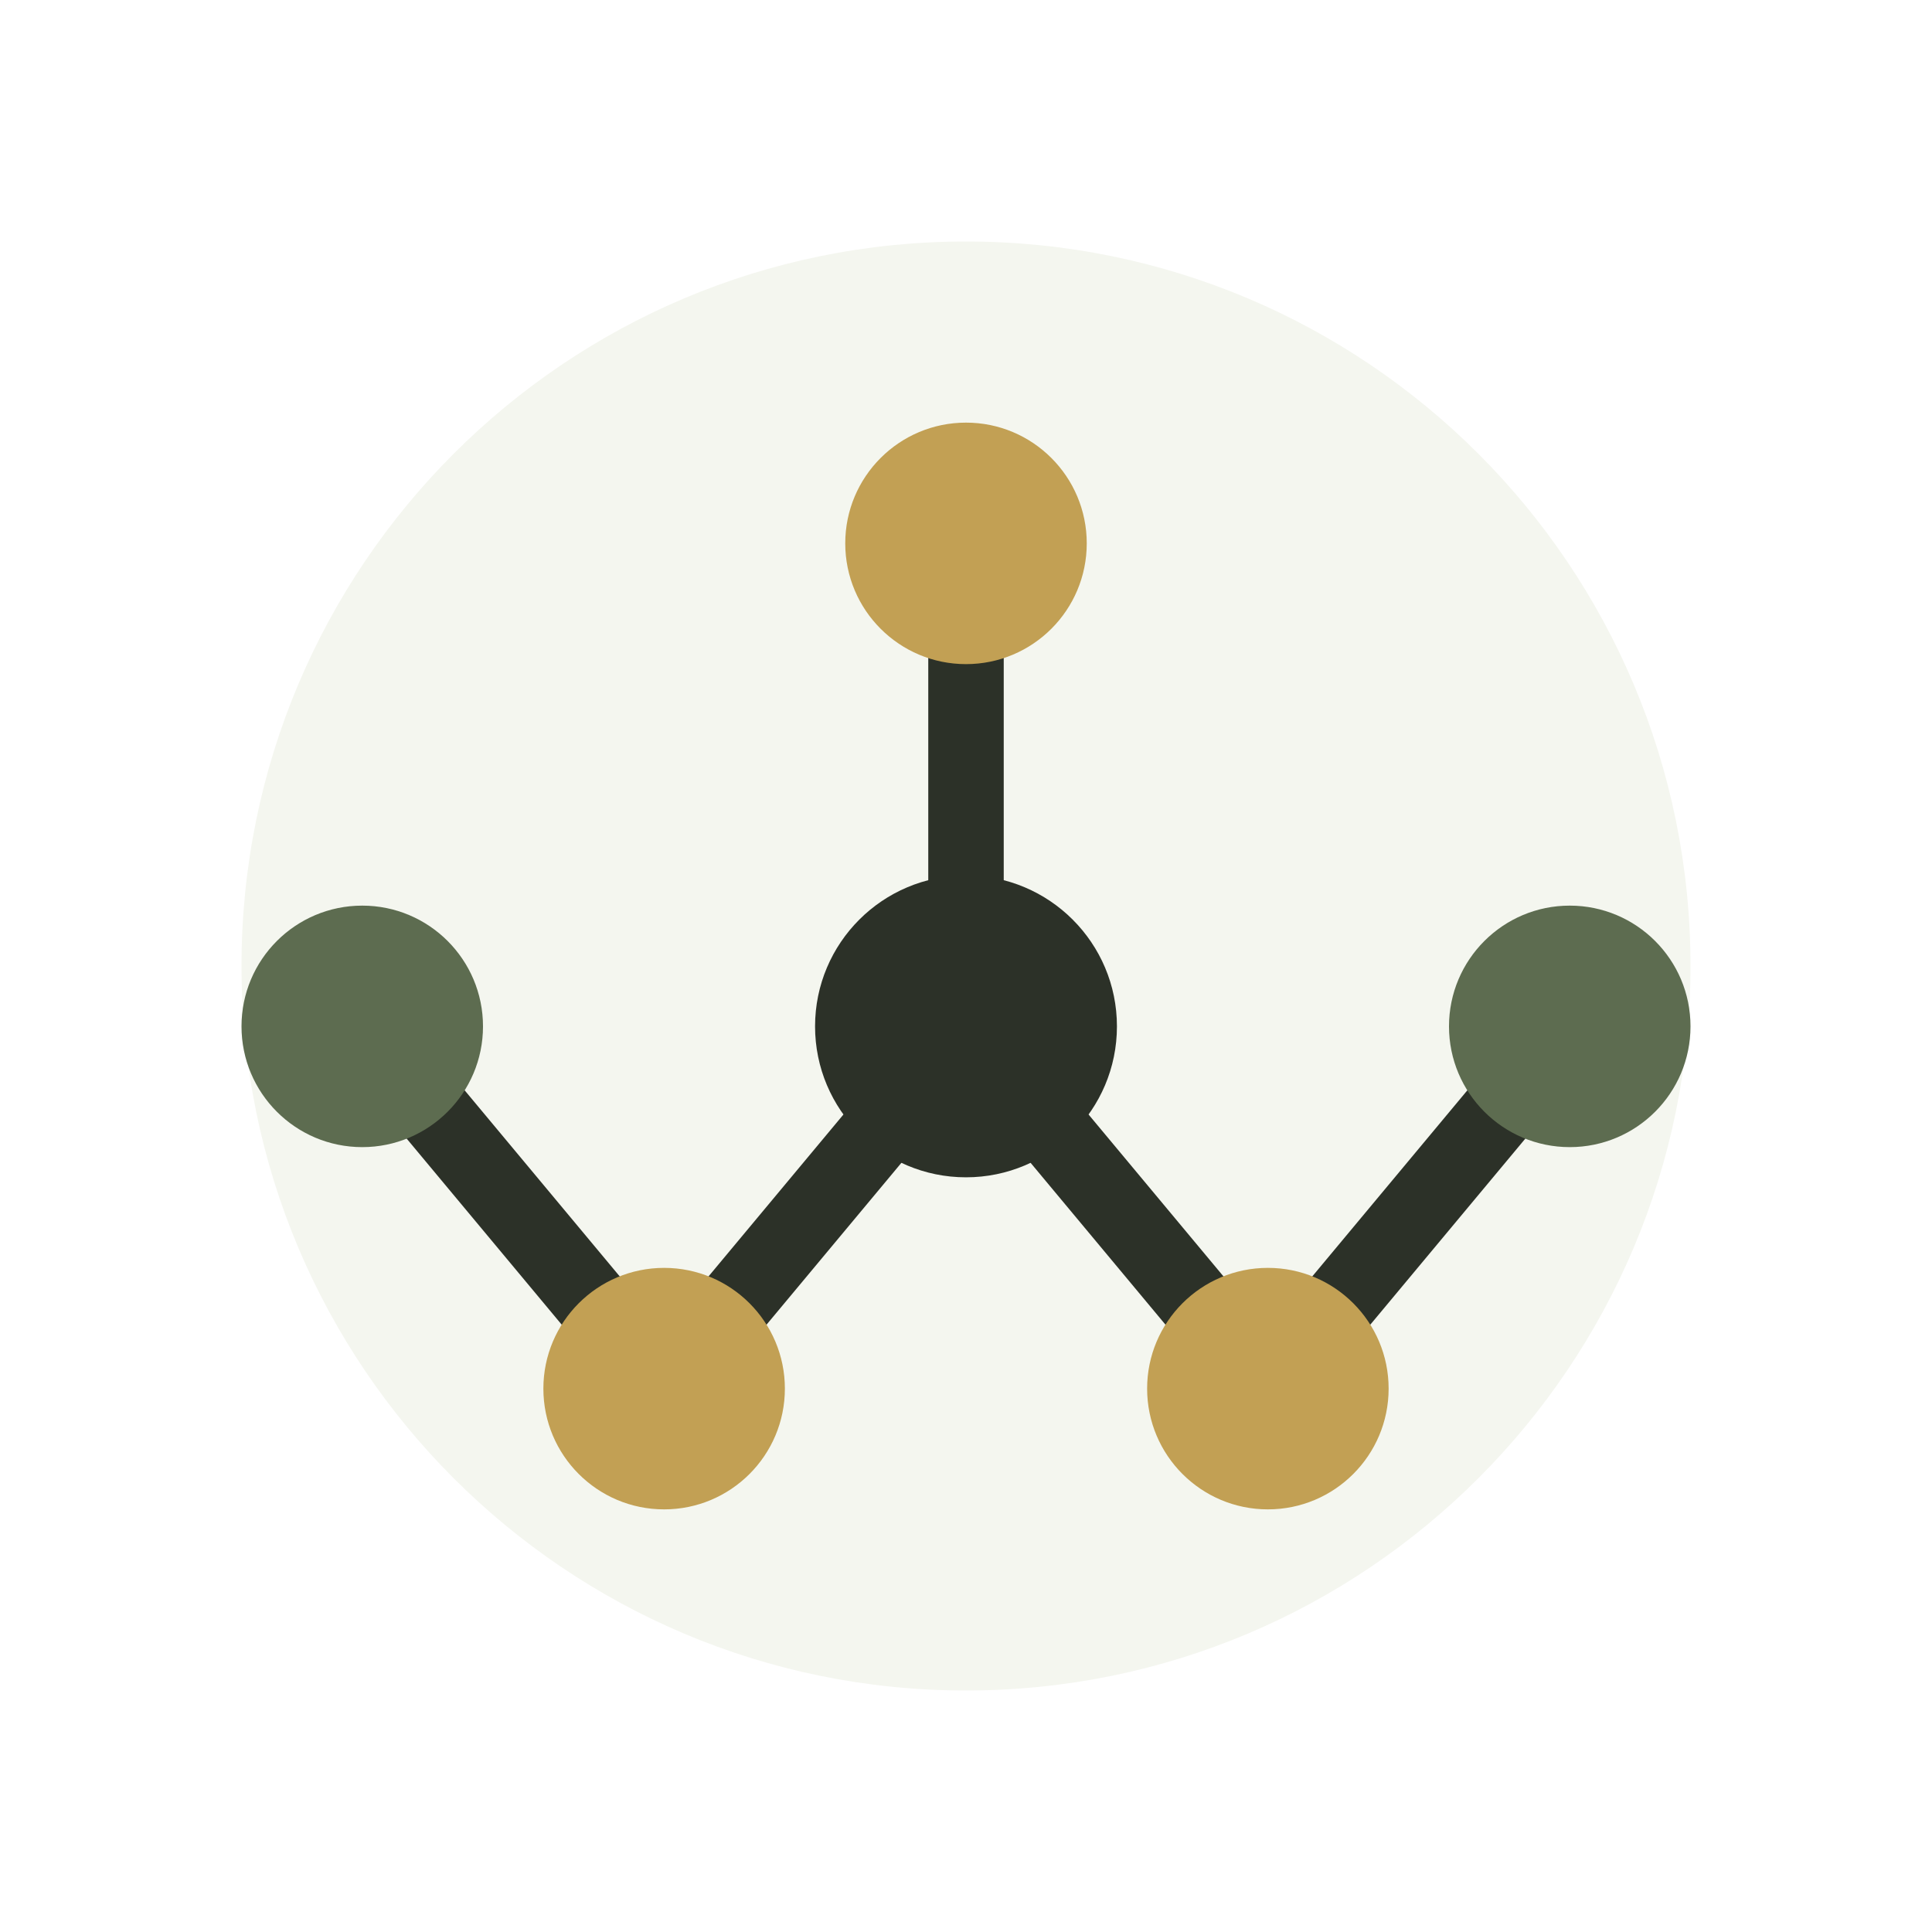
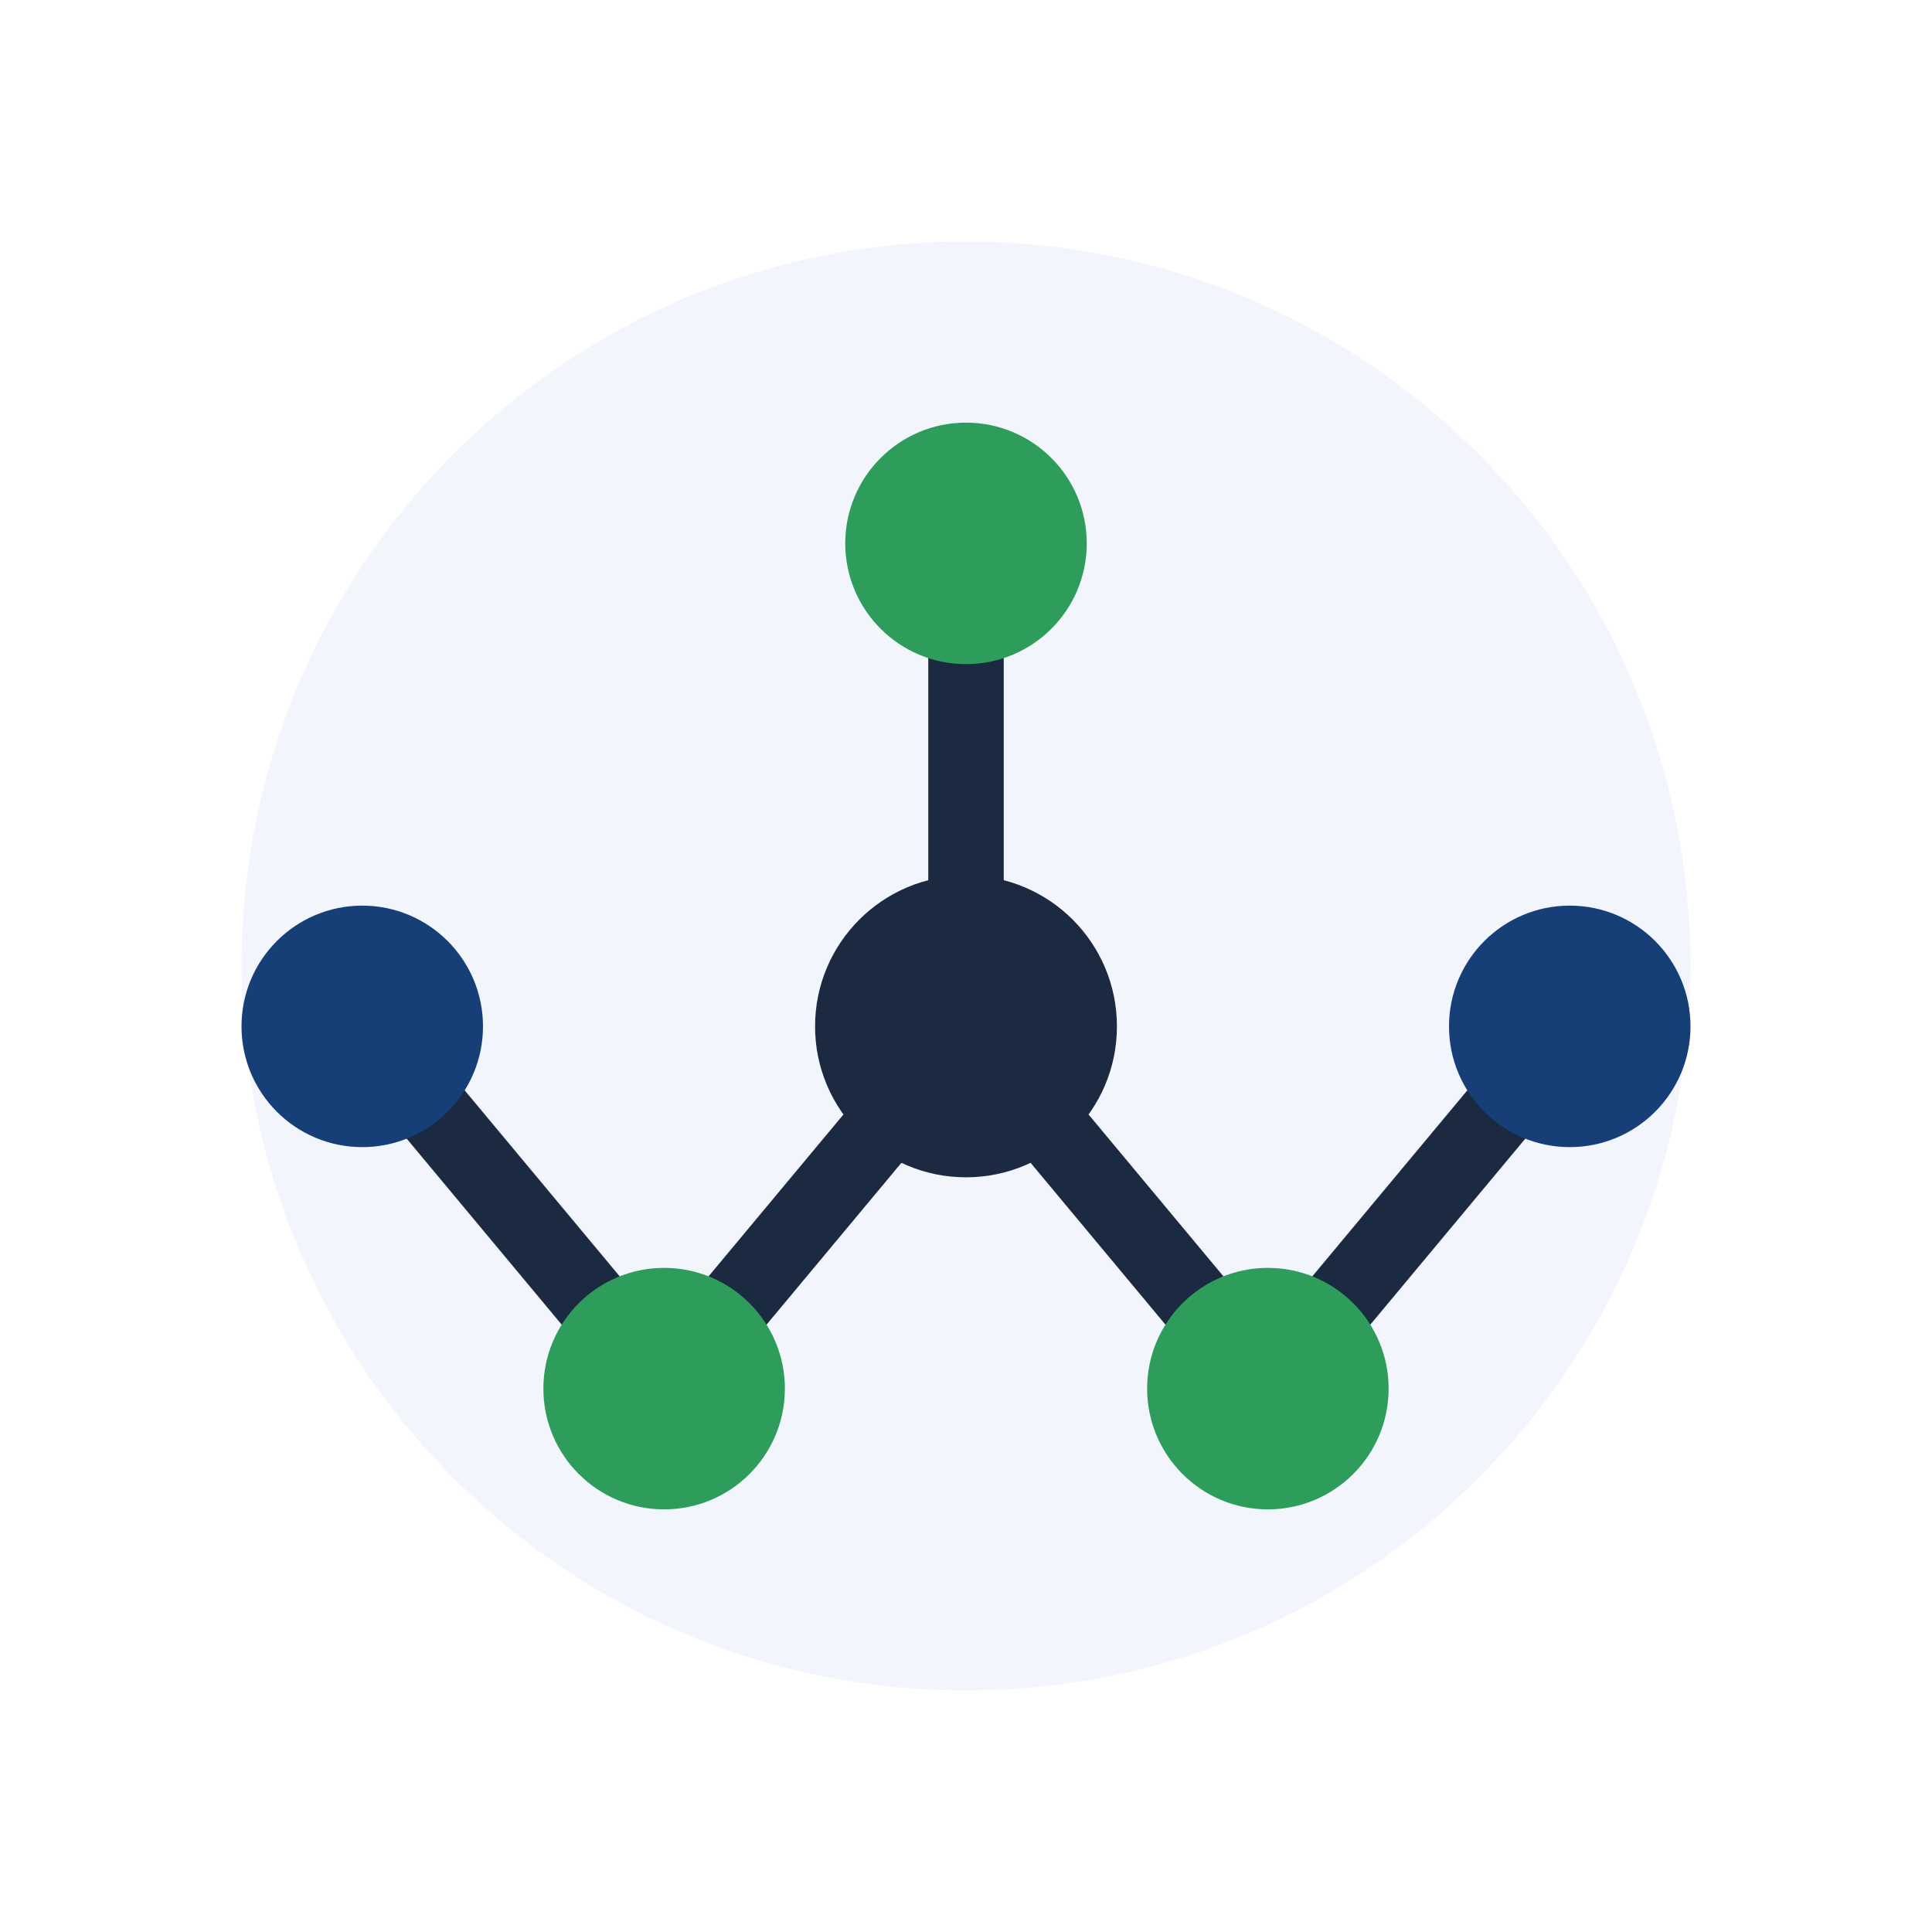
<svg xmlns="http://www.w3.org/2000/svg" viewBox="0 0 64 64">
-   <circle cx="32" cy="32" r="24" fill="#F4F6EF" />
-   <polyline points="12,34 22,46 32,34 42,46 52,34" fill="none" stroke="#2C3128" stroke-width="2.5" stroke-linecap="round" stroke-linejoin="round" />
-   <line x1="32" y1="34" x2="32" y2="18" stroke="#2C3128" stroke-width="2.5" stroke-linecap="round" />
-   <circle cx="12" cy="34" r="4" fill="#5D6C50" />
-   <circle cx="22" cy="46" r="4" fill="#C2A054" />
-   <circle cx="32" cy="34" r="5" fill="#2C3128" />
-   <circle cx="42" cy="46" r="4" fill="#C2A054" />
-   <circle cx="52" cy="34" r="4" fill="#5D6C50" />
-   <circle cx="32" cy="18" r="4" fill="#C2A054" />
+   <circle cx="32" cy="32" r="24" fill="#F2F6FC" />
+   <polyline points="12,34 22,46 32,34 42,46 52,34" fill="none" stroke="#1B2A41" stroke-width="2.5" stroke-linecap="round" stroke-linejoin="round" />
+   <line x1="32" y1="34" x2="32" y2="18" stroke="#1B2A41" stroke-width="2.5" stroke-linecap="round" />
+   <circle cx="12" cy="34" r="4" fill="#163F78" />
+   <circle cx="22" cy="46" r="4" fill="#2E9D5B" />
+   <circle cx="32" cy="34" r="5" fill="#1B2A41" />
+   <circle cx="42" cy="46" r="4" fill="#2E9D5B" />
+   <circle cx="52" cy="34" r="4" fill="#163F78" />
+   <circle cx="32" cy="18" r="4" fill="#2E9D5B" />
</svg>
